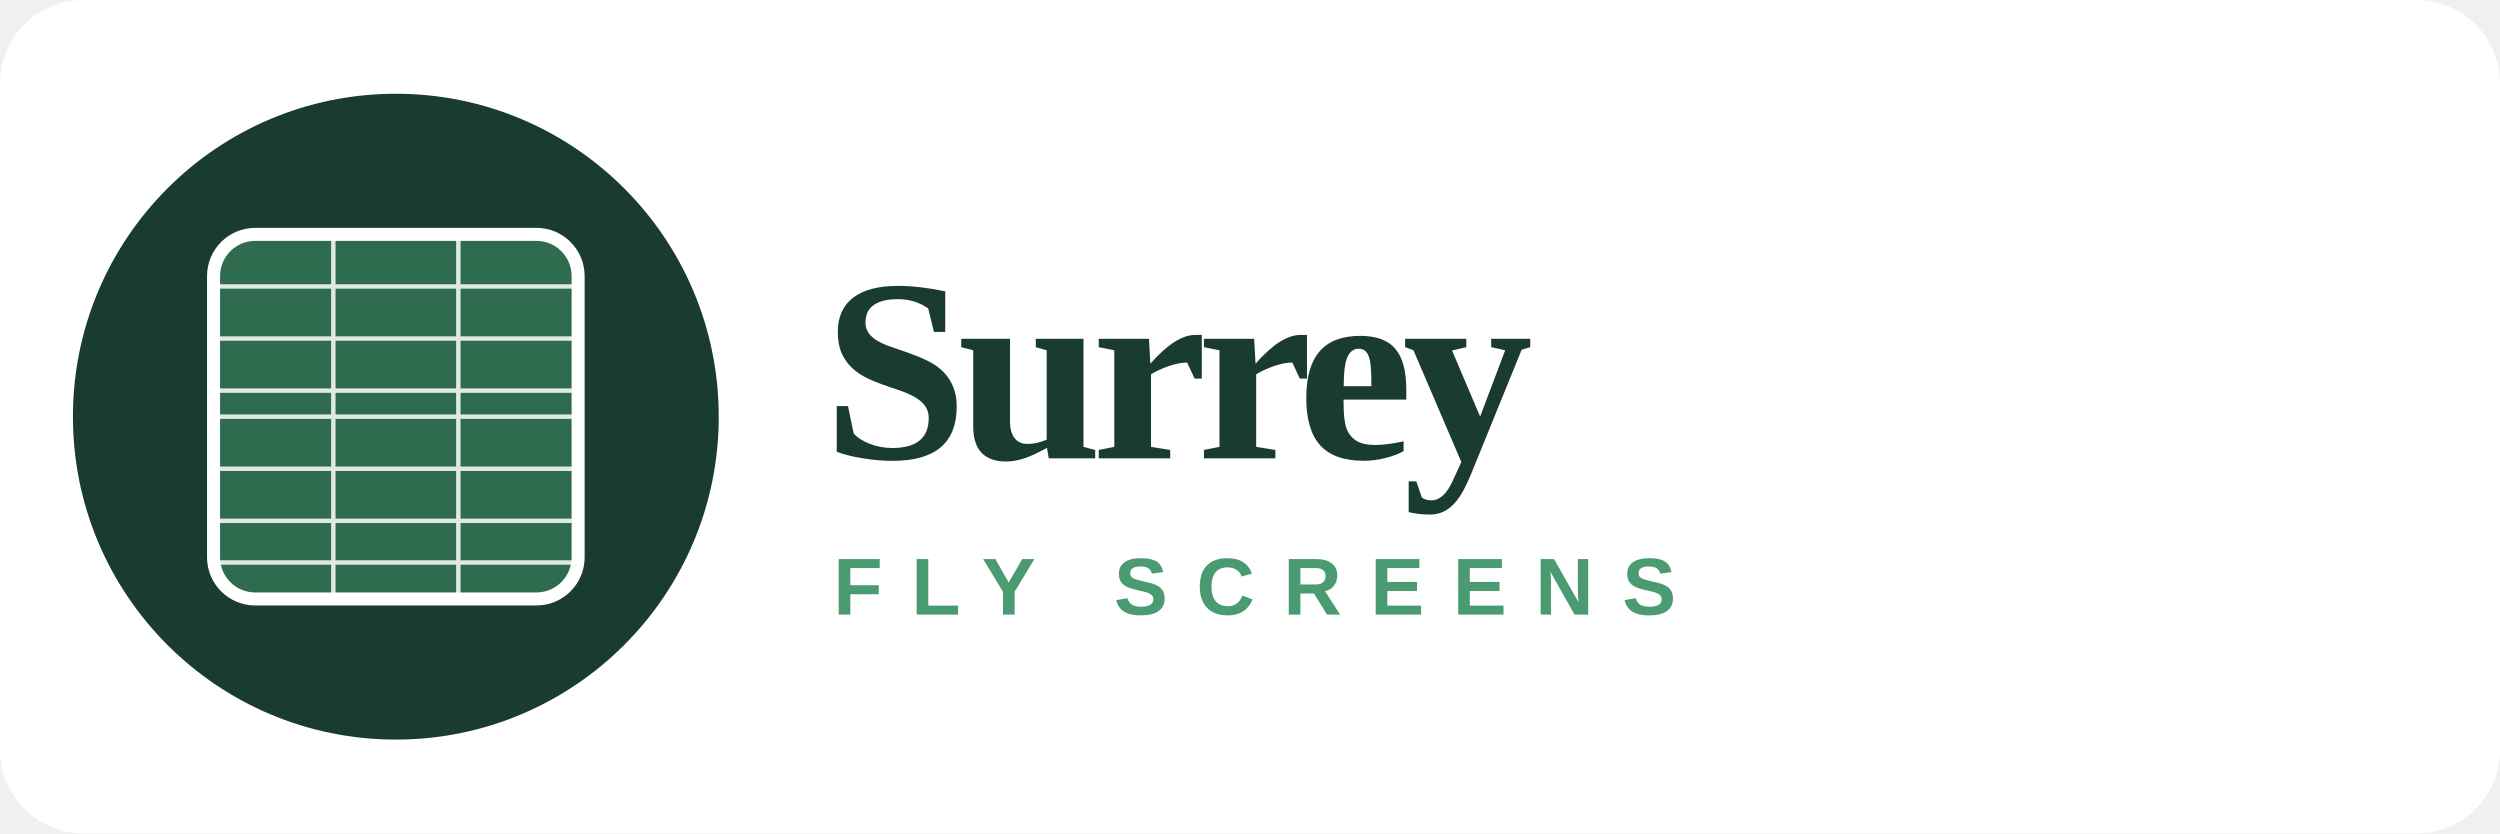
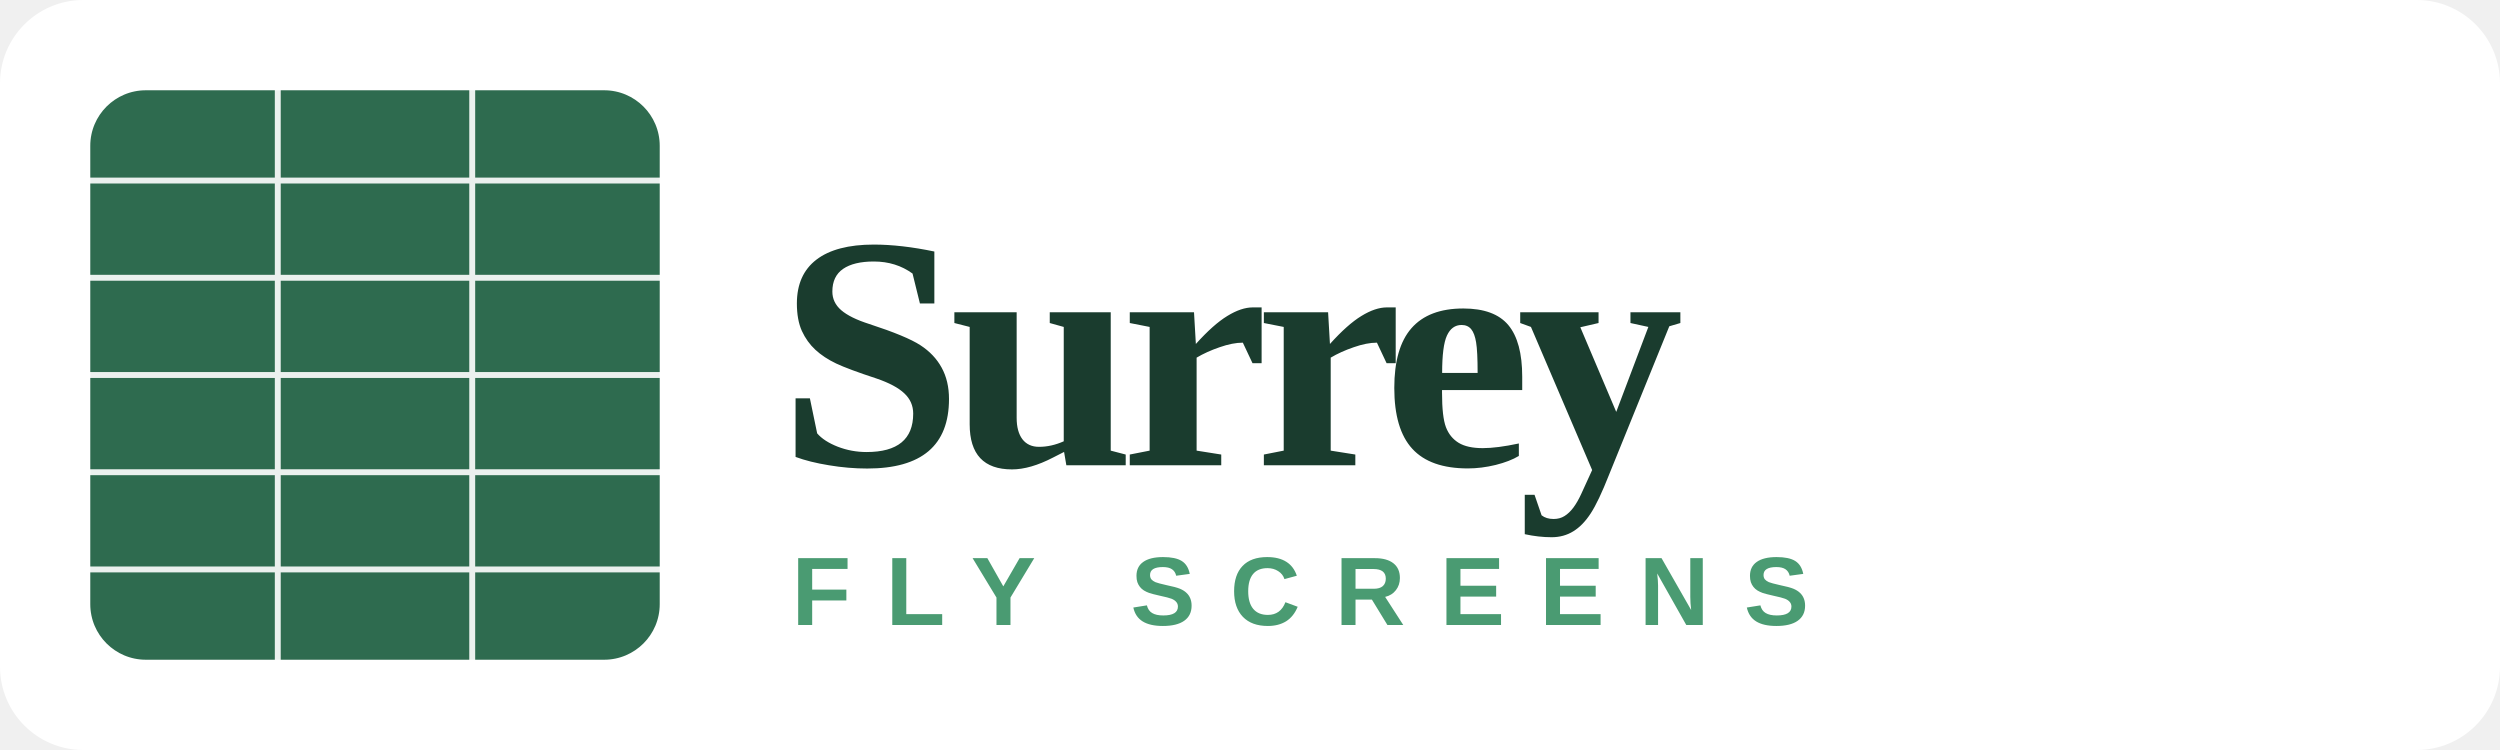
- <svg xmlns="http://www.w3.org/2000/svg" viewBox="0 0 480 160" width="480" height="160">
-   <rect width="480" height="160" fill="#ffffff" rx="16" />
-   <circle cx="76" cy="80" r="62" fill="#1A3C2E" />
-   <clipPath id="iconClip">
-     <rect x="41" y="45" width="70" height="70" rx="8" />
+ <svg xmlns="http://www.w3.org/2000/svg" viewBox="0 0 360 108" width="360" height="108">
+   <rect width="360" height="108" fill="#ffffff" rx="12" />
+   <rect x="12" y="12" width="84" height="84" rx="9" fill="#2E6B4F" />
+   <clipPath id="ic">
+     <rect x="12" y="12" width="84" height="84" rx="9" />
  </clipPath>
-   <rect x="41" y="45" width="70" height="70" rx="8" fill="#2E6B4F" />
-   <g clip-path="url(#iconClip)" stroke="white" stroke-width="0.85" opacity="0.85">
-     <line x1="41" y1="55" x2="111" y2="55" />
-     <line x1="41" y1="65" x2="111" y2="65" />
-     <line x1="41" y1="75" x2="111" y2="75" />
-     <line x1="41" y1="80" x2="111" y2="80" />
-     <line x1="41" y1="90" x2="111" y2="90" />
-     <line x1="41" y1="100" x2="111" y2="100" />
-     <line x1="41" y1="108" x2="111" y2="108" />
-     <line x1="64" y1="45" x2="64" y2="115" />
-     <line x1="88" y1="45" x2="88" y2="115" />
+   <g clip-path="url(#ic)" stroke="white" stroke-width="0.85" opacity="0.9">
+     <line x1="12" y1="26" x2="96" y2="26" />
+     <line x1="12" y1="40" x2="96" y2="40" />
+     <line x1="12" y1="54" x2="96" y2="54" />
+     <line x1="12" y1="68" x2="96" y2="68" />
+     <line x1="12" y1="82" x2="96" y2="82" />
+     <line x1="40" y1="12" x2="40" y2="96" />
+     <line x1="68" y1="12" x2="68" y2="96" />
  </g>
-   <rect x="41" y="45" width="70" height="70" rx="8" fill="none" stroke="white" stroke-width="2.5" />
-   <text x="158" y="88" font-family="Georgia, 'Times New Roman', serif" font-size="50" font-weight="700" fill="#1A3C2E" letter-spacing="-2">Surrey</text>
-   <text x="160" y="118" font-family="Arial, Helvetica, sans-serif" font-size="15.5" font-weight="700" fill="#4A9B72" letter-spacing="5.5">FLY SCREENS</text>
+   <rect x="12" y="12" width="84" height="84" rx="9" fill="none" stroke="white" stroke-width="2" />
+   <text x="112" y="67" font-family="Georgia,'Times New Roman',serif" font-size="48" font-weight="700" fill="#1A3C2E" letter-spacing="-2">Surrey</text>
+   <text x="114" y="90" font-family="Arial,Helvetica,sans-serif" font-size="14" font-weight="700" fill="#4A9B72" letter-spacing="5">FLY SCREENS</text>
</svg>
